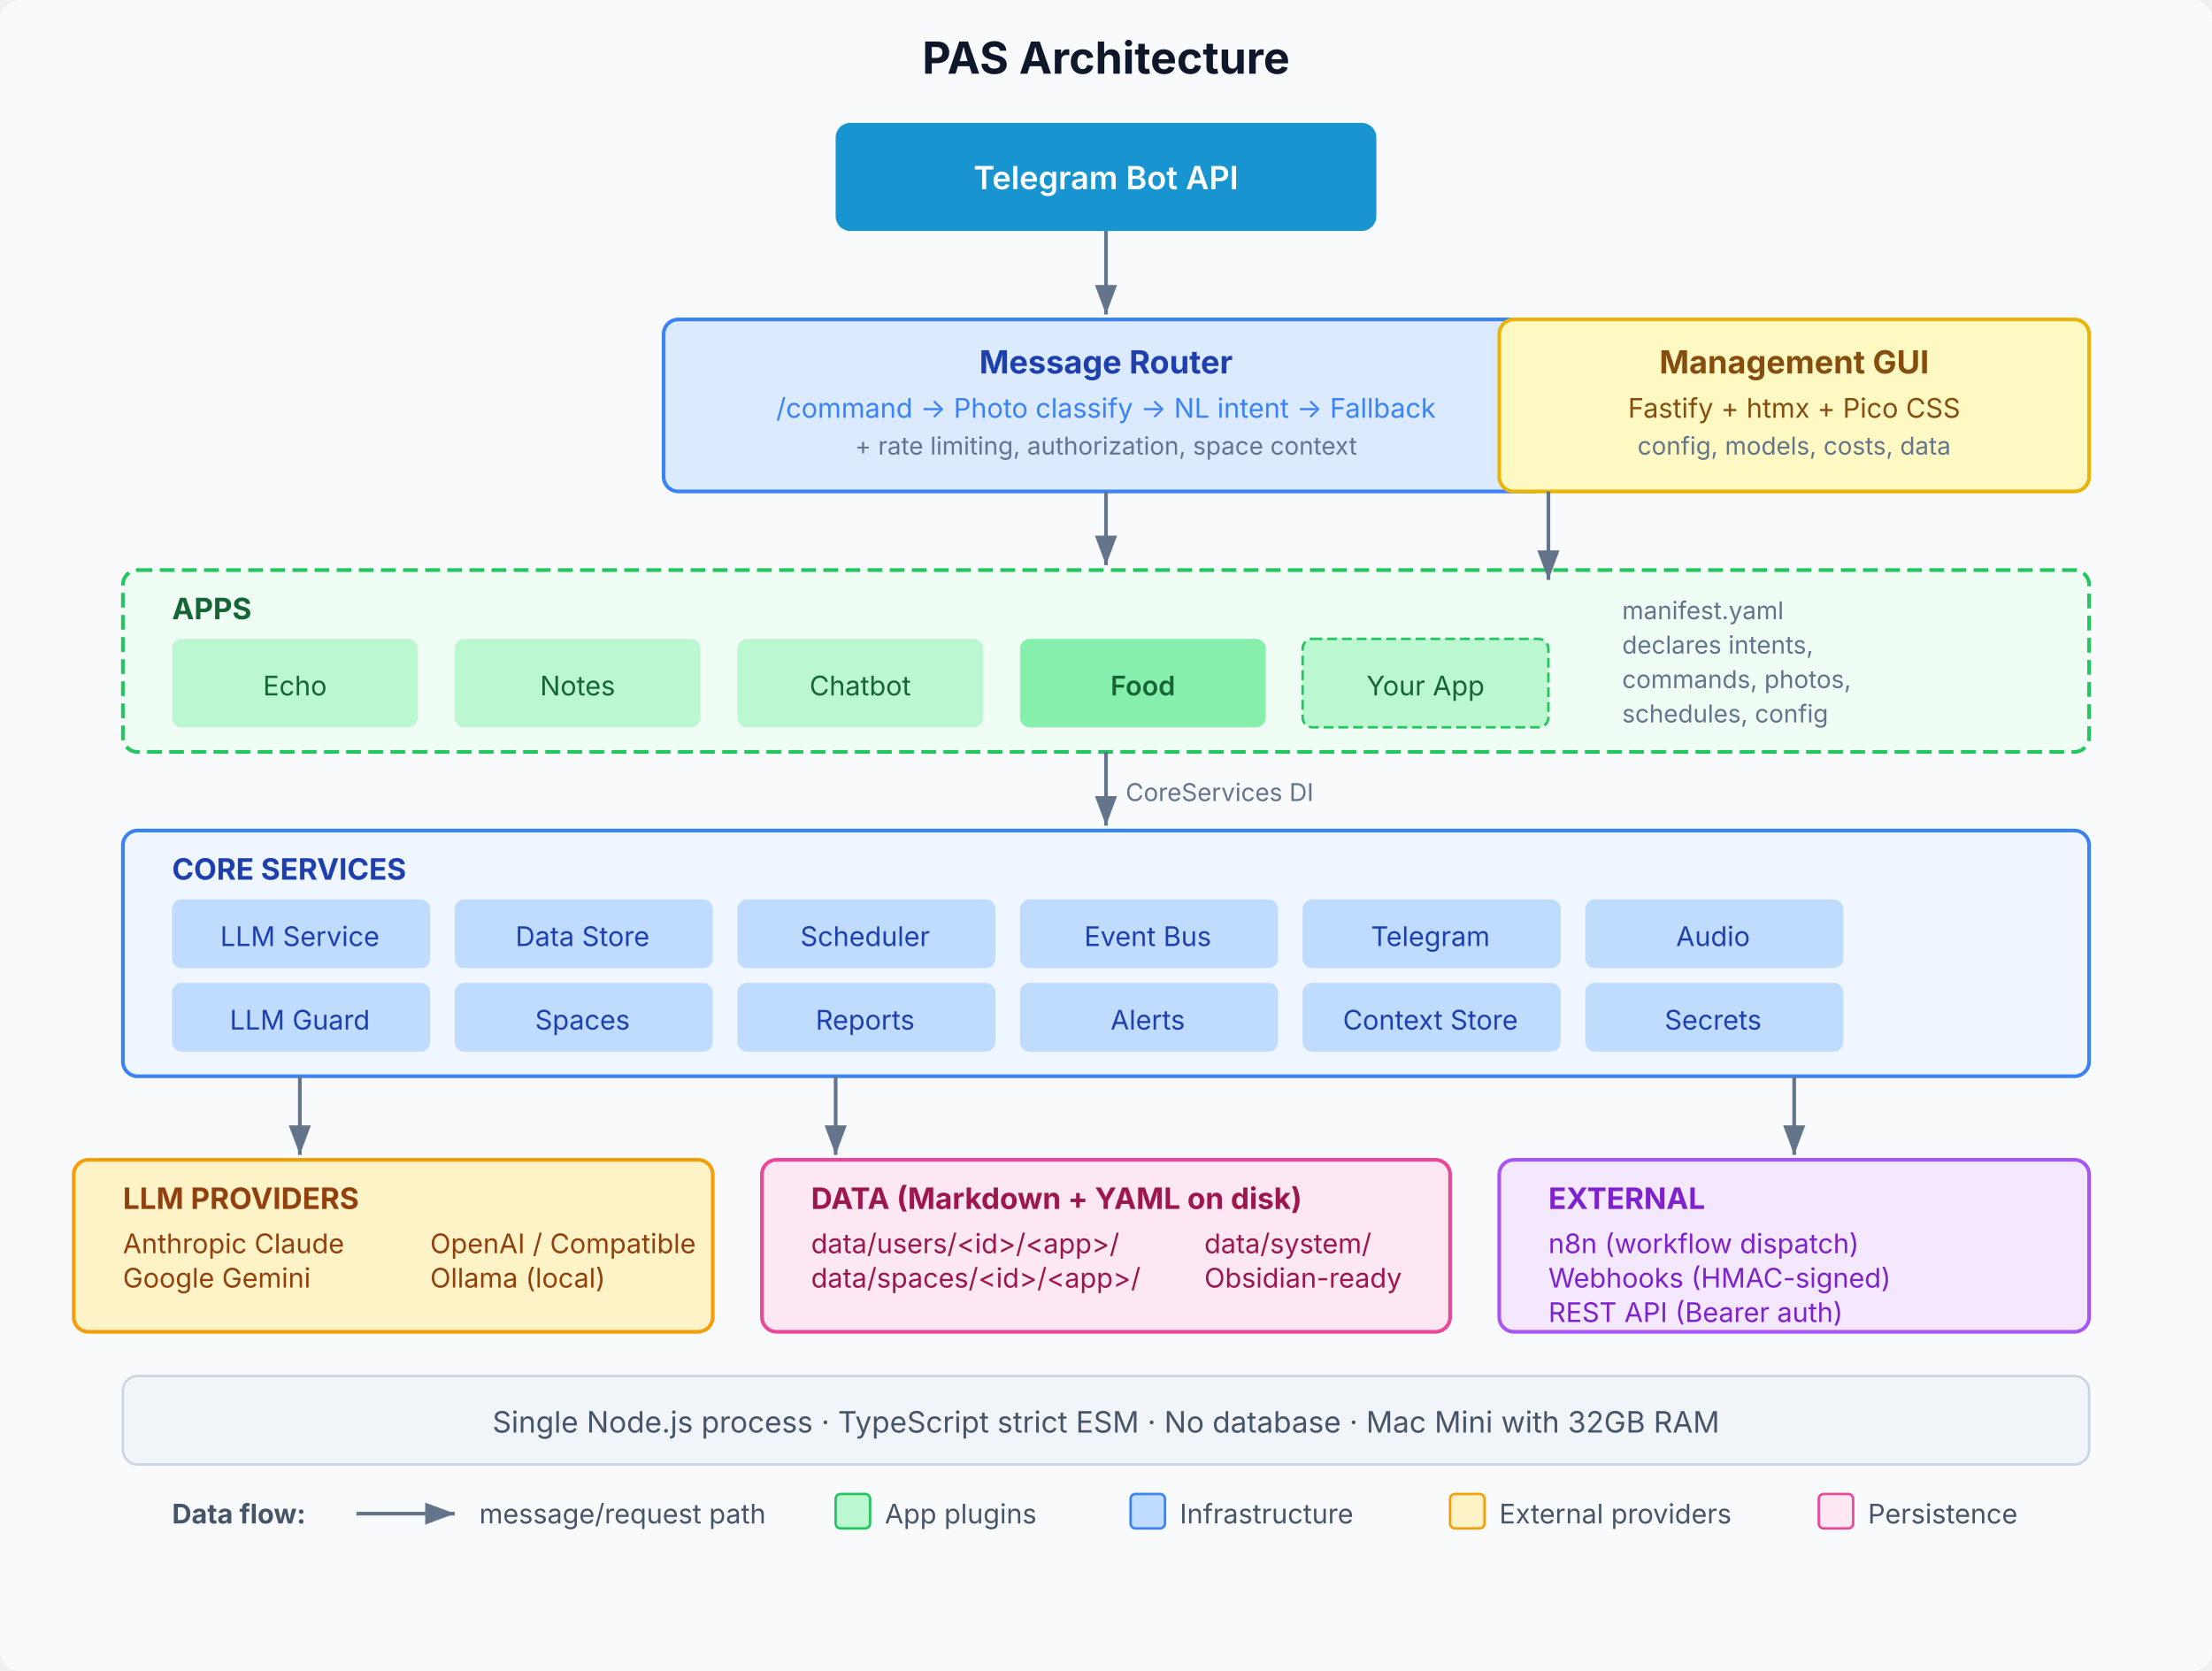
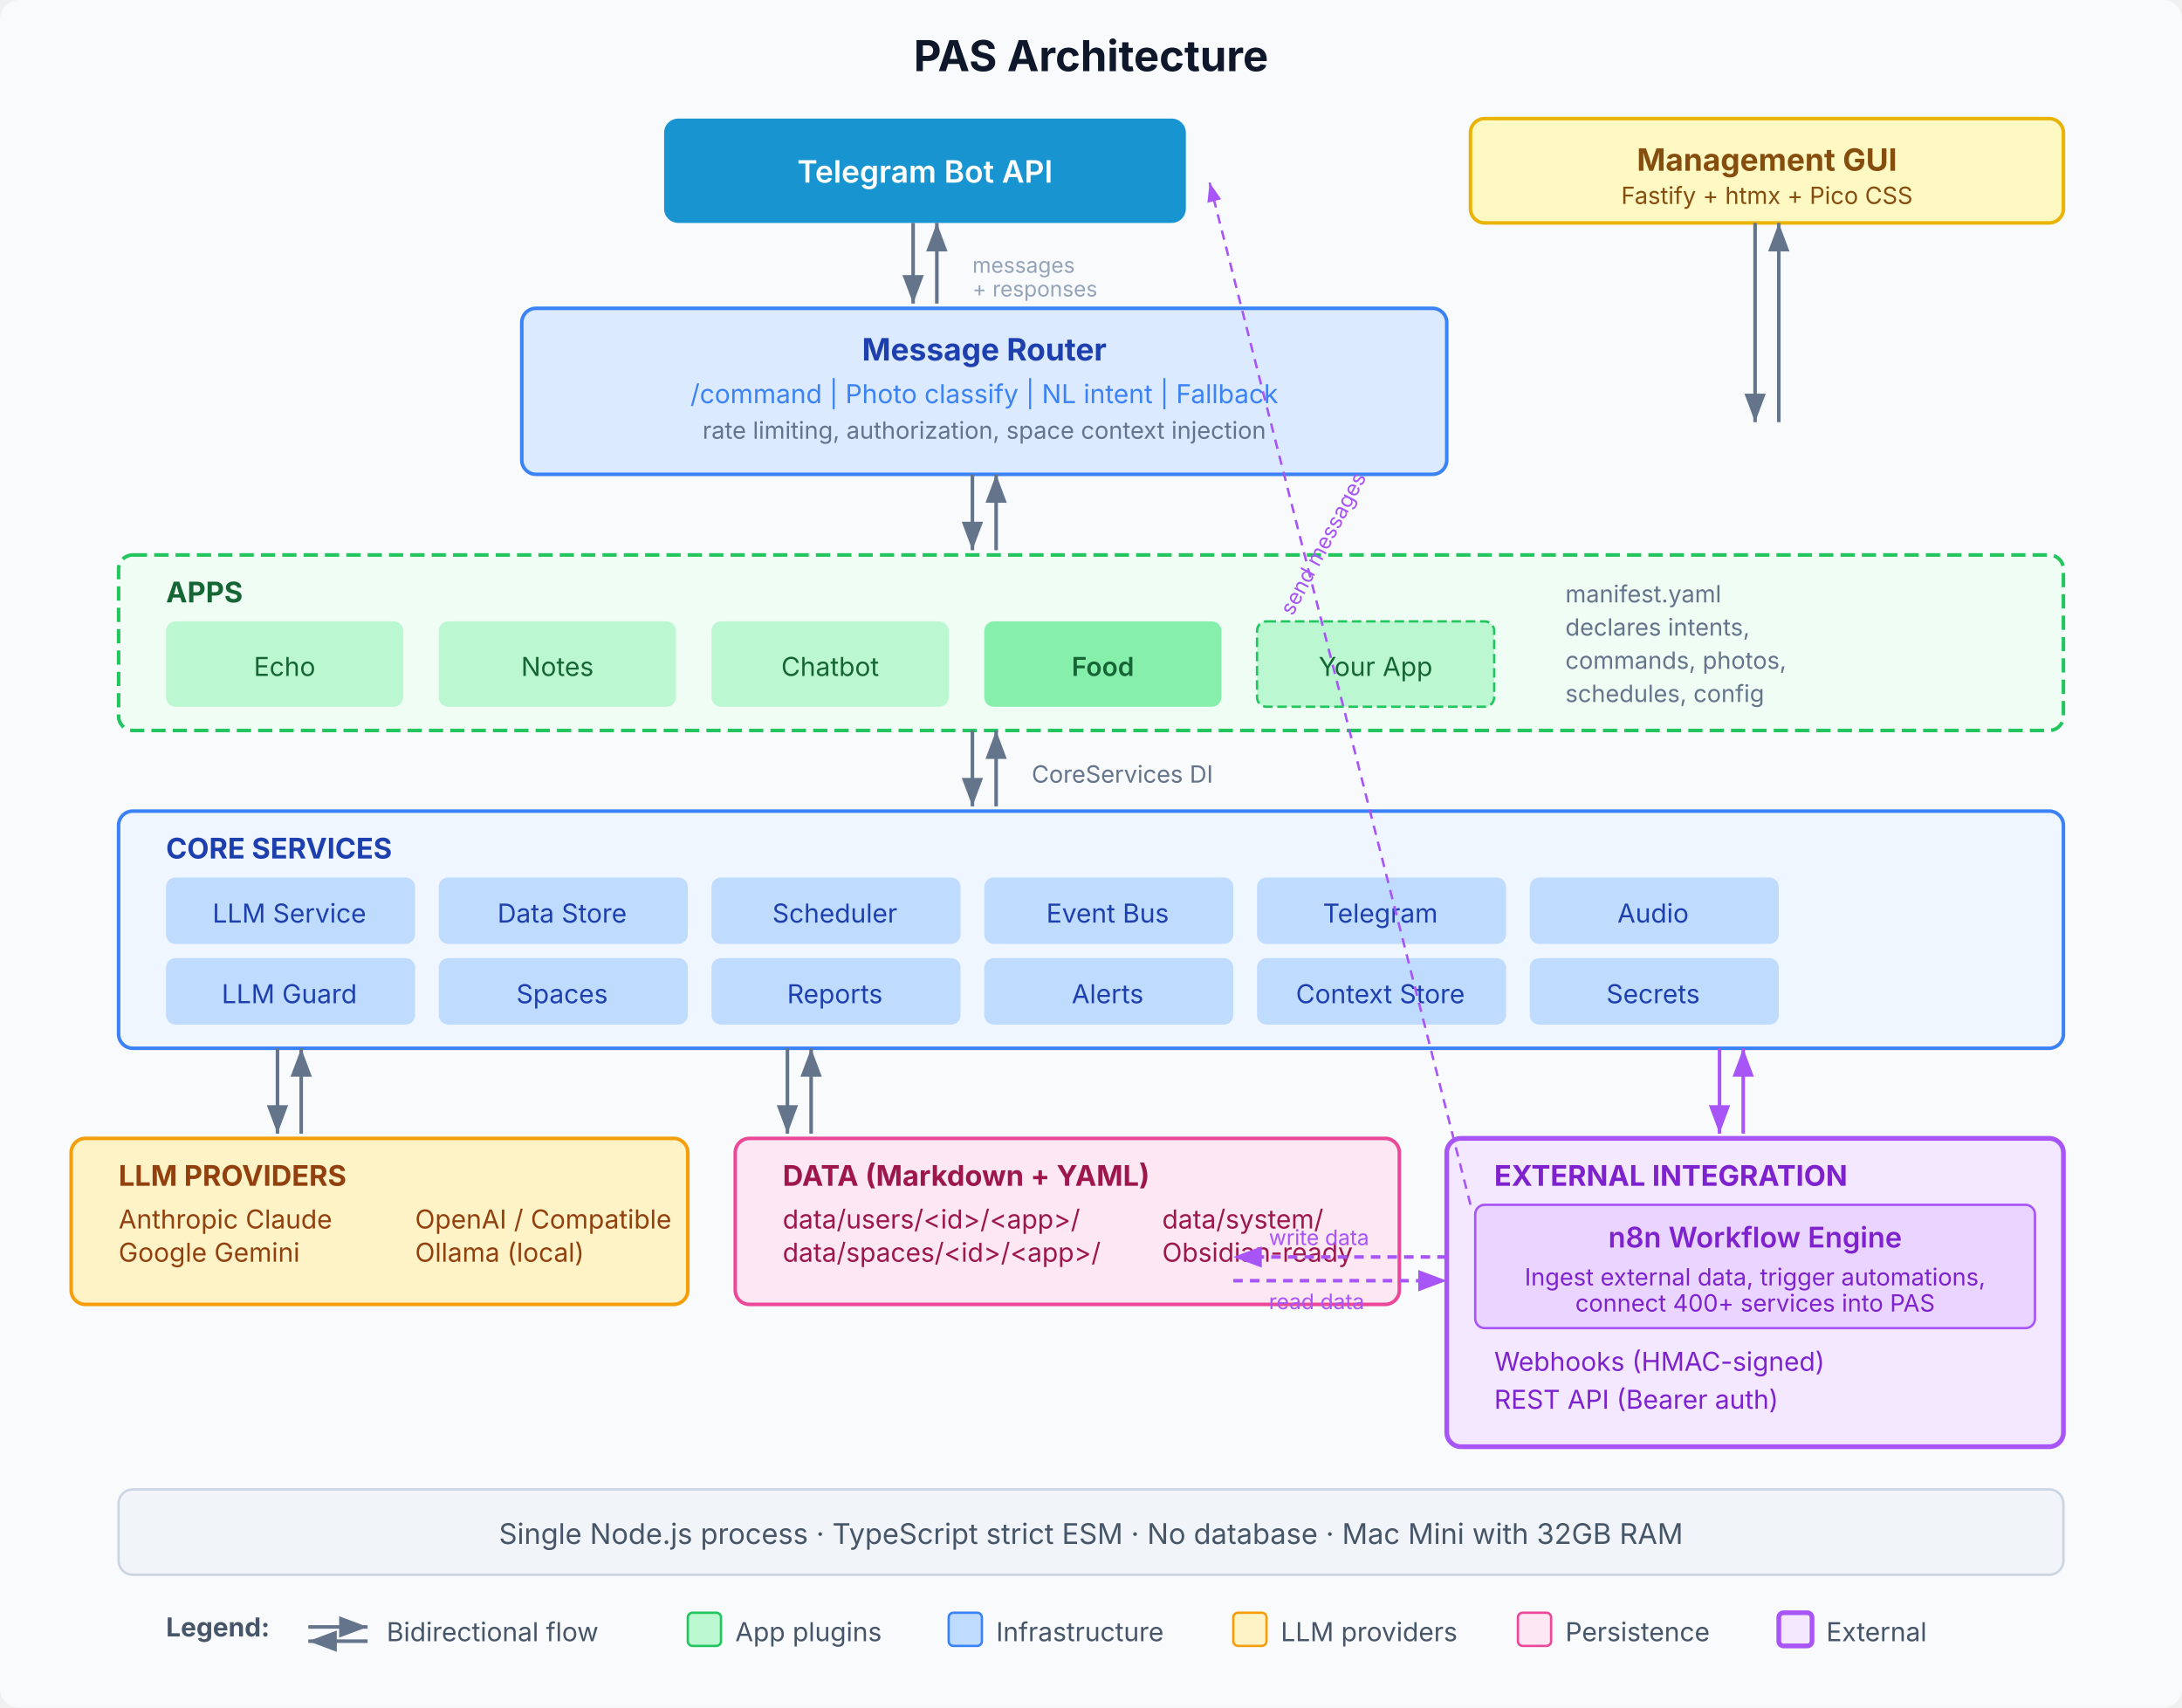
- <svg xmlns="http://www.w3.org/2000/svg" viewBox="0 0 900 680" font-family="system-ui, -apple-system, sans-serif" font-size="13">
+ <svg xmlns="http://www.w3.org/2000/svg" viewBox="0 0 920 720" font-family="system-ui, -apple-system, sans-serif" font-size="13">
  <defs>
    <marker id="arrow" markerWidth="8" markerHeight="6" refX="8" refY="3" orient="auto">
      <path d="M0,0 L8,3 L0,6" fill="#64748b" />
    </marker>
-     <marker id="arrow-blue" markerWidth="8" markerHeight="6" refX="8" refY="3" orient="auto">
-       <path d="M0,0 L8,3 L0,6" fill="#3b82f6" />
+     <marker id="arrow-rev" markerWidth="8" markerHeight="6" refX="0" refY="3" orient="auto">
+       <path d="M8,0 L0,3 L8,6" fill="#64748b" />
+     </marker>
+     <marker id="arrow-purple" markerWidth="8" markerHeight="6" refX="8" refY="3" orient="auto">
+       <path d="M0,0 L8,3 L0,6" fill="#a855f7" />
+     </marker>
+     <marker id="arrow-purple-rev" markerWidth="8" markerHeight="6" refX="0" refY="3" orient="auto">
+       <path d="M8,0 L0,3 L8,6" fill="#a855f7" />
    </marker>
  </defs>
-   <rect width="900" height="680" fill="#f8fafc" rx="8" />
-   <text x="450" y="30" text-anchor="middle" font-size="18" font-weight="bold" fill="#0f172a">PAS Architecture</text>
-   <rect x="340" y="50" width="220" height="44" rx="6" fill="#0088cc" opacity="0.9" />
-   <text x="450" y="77" text-anchor="middle" fill="white" font-weight="600">Telegram Bot API</text>
-   <line x1="450" y1="94" x2="450" y2="128" stroke="#64748b" stroke-width="1.5" marker-end="url(#arrow)" />
-   <rect x="270" y="130" width="360" height="70" rx="6" fill="#dbeafe" stroke="#3b82f6" stroke-width="1.5" />
-   <text x="450" y="152" text-anchor="middle" font-weight="bold" fill="#1e40af">Message Router</text>
-   <text x="450" y="170" text-anchor="middle" font-size="11" fill="#3b82f6">/command → Photo classify → NL intent → Fallback</text>
-   <text x="450" y="185" text-anchor="middle" font-size="10" fill="#64748b">+ rate limiting, authorization, space context</text>
-   <line x1="450" y1="200" x2="450" y2="230" stroke="#64748b" stroke-width="1.5" marker-end="url(#arrow)" />
-   <rect x="50" y="232" width="800" height="74" rx="6" fill="#f0fdf4" stroke="#22c55e" stroke-width="1.5" stroke-dasharray="6,3" />
-   <text x="70" y="252" font-weight="bold" fill="#166534" font-size="12">APPS</text>
-   <rect x="70" y="260" width="100" height="36" rx="4" fill="#bbf7d0" />
-   <text x="120" y="283" text-anchor="middle" font-size="11" fill="#166534">Echo</text>
-   <rect x="185" y="260" width="100" height="36" rx="4" fill="#bbf7d0" />
-   <text x="235" y="283" text-anchor="middle" font-size="11" fill="#166534">Notes</text>
-   <rect x="300" y="260" width="100" height="36" rx="4" fill="#bbf7d0" />
-   <text x="350" y="283" text-anchor="middle" font-size="11" fill="#166534">Chatbot</text>
-   <rect x="415" y="260" width="100" height="36" rx="4" fill="#86efac" />
-   <text x="465" y="283" text-anchor="middle" font-size="11" font-weight="600" fill="#166534">Food</text>
-   <rect x="530" y="260" width="100" height="36" rx="4" fill="#bbf7d0" stroke="#22c55e" stroke-dasharray="4,2" />
-   <text x="580" y="283" text-anchor="middle" font-size="11" fill="#166534">Your App</text>
-   <text x="660" y="252" font-size="10" fill="#64748b">manifest.yaml</text>
-   <text x="660" y="266" font-size="10" fill="#64748b">declares intents,</text>
-   <text x="660" y="280" font-size="10" fill="#64748b">commands, photos,</text>
-   <text x="660" y="294" font-size="10" fill="#64748b">schedules, config</text>
-   <line x1="450" y1="306" x2="450" y2="336" stroke="#64748b" stroke-width="1.5" marker-end="url(#arrow)" />
-   <text x="458" y="326" font-size="10" fill="#64748b">CoreServices DI</text>
-   <rect x="50" y="338" width="800" height="100" rx="6" fill="#eff6ff" stroke="#3b82f6" stroke-width="1.5" />
-   <text x="70" y="358" font-weight="bold" fill="#1e40af" font-size="12">CORE SERVICES</text>
-   <rect x="70" y="366" width="105" height="28" rx="4" fill="#bfdbfe" />
-   <text x="122" y="385" text-anchor="middle" font-size="11" fill="#1e40af">LLM Service</text>
-   <rect x="185" y="366" width="105" height="28" rx="4" fill="#bfdbfe" />
-   <text x="237" y="385" text-anchor="middle" font-size="11" fill="#1e40af">Data Store</text>
-   <rect x="300" y="366" width="105" height="28" rx="4" fill="#bfdbfe" />
-   <text x="352" y="385" text-anchor="middle" font-size="11" fill="#1e40af">Scheduler</text>
-   <rect x="415" y="366" width="105" height="28" rx="4" fill="#bfdbfe" />
-   <text x="467" y="385" text-anchor="middle" font-size="11" fill="#1e40af">Event Bus</text>
-   <rect x="530" y="366" width="105" height="28" rx="4" fill="#bfdbfe" />
-   <text x="582" y="385" text-anchor="middle" font-size="11" fill="#1e40af">Telegram</text>
-   <rect x="645" y="366" width="105" height="28" rx="4" fill="#bfdbfe" />
-   <text x="697" y="385" text-anchor="middle" font-size="11" fill="#1e40af">Audio</text>
-   <rect x="70" y="400" width="105" height="28" rx="4" fill="#bfdbfe" />
-   <text x="122" y="419" text-anchor="middle" font-size="11" fill="#1e40af">LLM Guard</text>
-   <rect x="185" y="400" width="105" height="28" rx="4" fill="#bfdbfe" />
-   <text x="237" y="419" text-anchor="middle" font-size="11" fill="#1e40af">Spaces</text>
-   <rect x="300" y="400" width="105" height="28" rx="4" fill="#bfdbfe" />
-   <text x="352" y="419" text-anchor="middle" font-size="11" fill="#1e40af">Reports</text>
-   <rect x="415" y="400" width="105" height="28" rx="4" fill="#bfdbfe" />
-   <text x="467" y="419" text-anchor="middle" font-size="11" fill="#1e40af">Alerts</text>
-   <rect x="530" y="400" width="105" height="28" rx="4" fill="#bfdbfe" />
-   <text x="582" y="419" text-anchor="middle" font-size="11" fill="#1e40af">Context Store</text>
-   <rect x="645" y="400" width="105" height="28" rx="4" fill="#bfdbfe" />
-   <text x="697" y="419" text-anchor="middle" font-size="11" fill="#1e40af">Secrets</text>
-   <line x1="122" y1="438" x2="122" y2="470" stroke="#64748b" stroke-width="1.5" marker-end="url(#arrow)" />
-   <line x1="340" y1="438" x2="340" y2="470" stroke="#64748b" stroke-width="1.5" marker-end="url(#arrow)" />
-   <rect x="30" y="472" width="260" height="70" rx="6" fill="#fef3c7" stroke="#f59e0b" stroke-width="1.5" />
-   <text x="50" y="492" font-weight="bold" fill="#92400e" font-size="12">LLM PROVIDERS</text>
-   <text x="50" y="510" font-size="11" fill="#92400e">Anthropic Claude</text>
-   <text x="50" y="524" font-size="11" fill="#92400e">Google Gemini</text>
-   <text x="175" y="510" font-size="11" fill="#92400e">OpenAI / Compatible</text>
-   <text x="175" y="524" font-size="11" fill="#92400e">Ollama (local)</text>
-   <rect x="310" y="472" width="280" height="70" rx="6" fill="#fce7f3" stroke="#ec4899" stroke-width="1.5" />
-   <text x="330" y="492" font-weight="bold" fill="#9d174d" font-size="12">DATA (Markdown + YAML on disk)</text>
-   <text x="330" y="510" font-size="11" fill="#9d174d">data/users/&lt;id&gt;/&lt;app&gt;/</text>
-   <text x="330" y="524" font-size="11" fill="#9d174d">data/spaces/&lt;id&gt;/&lt;app&gt;/</text>
-   <text x="490" y="510" font-size="11" fill="#9d174d">data/system/</text>
-   <text x="490" y="524" font-size="11" fill="#9d174d">Obsidian-ready</text>
-   <rect x="610" y="472" width="240" height="70" rx="6" fill="#f3e8ff" stroke="#a855f7" stroke-width="1.5" />
-   <text x="630" y="492" font-weight="bold" fill="#7e22ce" font-size="12">EXTERNAL</text>
-   <text x="630" y="510" font-size="11" fill="#7e22ce">n8n (workflow dispatch)</text>
-   <text x="630" y="524" font-size="11" fill="#7e22ce">Webhooks (HMAC-signed)</text>
-   <text x="630" y="538" font-size="11" fill="#7e22ce">REST API (Bearer auth)</text>
-   <line x1="730" y1="438" x2="730" y2="470" stroke="#64748b" stroke-width="1.5" marker-end="url(#arrow)" />
-   <rect x="610" y="130" width="240" height="70" rx="6" fill="#fef9c3" stroke="#eab308" stroke-width="1.5" />
-   <text x="730" y="152" text-anchor="middle" font-weight="bold" fill="#854d0e">Management GUI</text>
-   <text x="730" y="170" text-anchor="middle" font-size="11" fill="#854d0e">Fastify + htmx + Pico CSS</text>
-   <text x="730" y="185" text-anchor="middle" font-size="10" fill="#64748b">config, models, costs, data</text>
-   <line x1="630" y1="200" x2="630" y2="236" stroke="#64748b" stroke-width="1.5" marker-end="url(#arrow)" />
-   <rect x="50" y="560" width="800" height="36" rx="6" fill="#f1f5f9" stroke="#cbd5e1" stroke-width="1" />
-   <text x="450" y="583" text-anchor="middle" font-size="12" fill="#475569">Single Node.js process  ·  TypeScript strict ESM  ·  No database  ·  Mac Mini with 32GB RAM</text>
-   <text x="70" y="620" font-size="11" font-weight="bold" fill="#475569">Data flow:</text>
-   <line x1="145" y1="616" x2="185" y2="616" stroke="#64748b" stroke-width="1.5" marker-end="url(#arrow)" />
-   <text x="195" y="620" font-size="11" fill="#475569">message/request path</text>
-   <rect x="340" y="608" width="14" height="14" rx="2" fill="#bbf7d0" stroke="#22c55e" />
-   <text x="360" y="620" font-size="11" fill="#475569">App plugins</text>
-   <rect x="460" y="608" width="14" height="14" rx="2" fill="#bfdbfe" stroke="#3b82f6" />
-   <text x="480" y="620" font-size="11" fill="#475569">Infrastructure</text>
-   <rect x="590" y="608" width="14" height="14" rx="2" fill="#fef3c7" stroke="#f59e0b" />
-   <text x="610" y="620" font-size="11" fill="#475569">External providers</text>
-   <rect x="740" y="608" width="14" height="14" rx="2" fill="#fce7f3" stroke="#ec4899" />
-   <text x="760" y="620" font-size="11" fill="#475569">Persistence</text>
+   <rect width="920" height="720" fill="#f8fafc" rx="8" />
+   <text x="460" y="30" text-anchor="middle" font-size="18" font-weight="bold" fill="#0f172a">PAS Architecture</text>
+   <rect x="280" y="50" width="220" height="44" rx="6" fill="#0088cc" opacity="0.9" />
+   <text x="390" y="77" text-anchor="middle" fill="white" font-weight="600">Telegram Bot API</text>
+   <line x1="385" y1="94" x2="385" y2="128" stroke="#64748b" stroke-width="1.5" marker-end="url(#arrow)" />
+   <line x1="395" y1="128" x2="395" y2="94" stroke="#64748b" stroke-width="1.5" marker-end="url(#arrow)" />
+   <text x="410" y="115" font-size="9" fill="#94a3b8">messages</text>
+   <text x="410" y="125" font-size="9" fill="#94a3b8">+ responses</text>
+   <rect x="620" y="50" width="250" height="44" rx="6" fill="#fef9c3" stroke="#eab308" stroke-width="1.5" />
+   <text x="745" y="72" text-anchor="middle" font-weight="bold" fill="#854d0e">Management GUI</text>
+   <text x="745" y="86" text-anchor="middle" font-size="10" fill="#854d0e">Fastify + htmx + Pico CSS</text>
+   <line x1="740" y1="94" x2="740" y2="178" stroke="#64748b" stroke-width="1.5" marker-end="url(#arrow)" />
+   <line x1="750" y1="178" x2="750" y2="94" stroke="#64748b" stroke-width="1.5" marker-end="url(#arrow)" />
+   <rect x="220" y="130" width="390" height="70" rx="6" fill="#dbeafe" stroke="#3b82f6" stroke-width="1.5" />
+   <text x="415" y="152" text-anchor="middle" font-weight="bold" fill="#1e40af">Message Router</text>
+   <text x="415" y="170" text-anchor="middle" font-size="11" fill="#3b82f6">/command  |  Photo classify  |  NL intent  |  Fallback</text>
+   <text x="415" y="185" text-anchor="middle" font-size="10" fill="#64748b">rate limiting, authorization, space context injection</text>
+   <line x1="410" y1="200" x2="410" y2="232" stroke="#64748b" stroke-width="1.5" marker-end="url(#arrow)" />
+   <line x1="420" y1="232" x2="420" y2="200" stroke="#64748b" stroke-width="1.5" marker-end="url(#arrow)" />
+   <rect x="50" y="234" width="820" height="74" rx="6" fill="#f0fdf4" stroke="#22c55e" stroke-width="1.5" stroke-dasharray="6,3" />
+   <text x="70" y="254" font-weight="bold" fill="#166534" font-size="12">APPS</text>
+   <rect x="70" y="262" width="100" height="36" rx="4" fill="#bbf7d0" />
+   <text x="120" y="285" text-anchor="middle" font-size="11" fill="#166534">Echo</text>
+   <rect x="185" y="262" width="100" height="36" rx="4" fill="#bbf7d0" />
+   <text x="235" y="285" text-anchor="middle" font-size="11" fill="#166534">Notes</text>
+   <rect x="300" y="262" width="100" height="36" rx="4" fill="#bbf7d0" />
+   <text x="350" y="285" text-anchor="middle" font-size="11" fill="#166534">Chatbot</text>
+   <rect x="415" y="262" width="100" height="36" rx="4" fill="#86efac" />
+   <text x="465" y="285" text-anchor="middle" font-size="11" font-weight="600" fill="#166534">Food</text>
+   <rect x="530" y="262" width="100" height="36" rx="4" fill="#bbf7d0" stroke="#22c55e" stroke-dasharray="4,2" />
+   <text x="580" y="285" text-anchor="middle" font-size="11" fill="#166534">Your App</text>
+   <text x="660" y="254" font-size="10" fill="#64748b">manifest.yaml</text>
+   <text x="660" y="268" font-size="10" fill="#64748b">declares intents,</text>
+   <text x="660" y="282" font-size="10" fill="#64748b">commands, photos,</text>
+   <text x="660" y="296" font-size="10" fill="#64748b">schedules, config</text>
+   <line x1="410" y1="308" x2="410" y2="340" stroke="#64748b" stroke-width="1.5" marker-end="url(#arrow)" />
+   <line x1="420" y1="340" x2="420" y2="308" stroke="#64748b" stroke-width="1.5" marker-end="url(#arrow)" />
+   <text x="435" y="330" font-size="10" fill="#64748b">CoreServices DI</text>
+   <rect x="50" y="342" width="820" height="100" rx="6" fill="#eff6ff" stroke="#3b82f6" stroke-width="1.5" />
+   <text x="70" y="362" font-weight="bold" fill="#1e40af" font-size="12">CORE SERVICES</text>
+   <rect x="70" y="370" width="105" height="28" rx="4" fill="#bfdbfe" />
+   <text x="122" y="389" text-anchor="middle" font-size="11" fill="#1e40af">LLM Service</text>
+   <rect x="185" y="370" width="105" height="28" rx="4" fill="#bfdbfe" />
+   <text x="237" y="389" text-anchor="middle" font-size="11" fill="#1e40af">Data Store</text>
+   <rect x="300" y="370" width="105" height="28" rx="4" fill="#bfdbfe" />
+   <text x="352" y="389" text-anchor="middle" font-size="11" fill="#1e40af">Scheduler</text>
+   <rect x="415" y="370" width="105" height="28" rx="4" fill="#bfdbfe" />
+   <text x="467" y="389" text-anchor="middle" font-size="11" fill="#1e40af">Event Bus</text>
+   <rect x="530" y="370" width="105" height="28" rx="4" fill="#bfdbfe" />
+   <text x="582" y="389" text-anchor="middle" font-size="11" fill="#1e40af">Telegram</text>
+   <rect x="645" y="370" width="105" height="28" rx="4" fill="#bfdbfe" />
+   <text x="697" y="389" text-anchor="middle" font-size="11" fill="#1e40af">Audio</text>
+   <rect x="70" y="404" width="105" height="28" rx="4" fill="#bfdbfe" />
+   <text x="122" y="423" text-anchor="middle" font-size="11" fill="#1e40af">LLM Guard</text>
+   <rect x="185" y="404" width="105" height="28" rx="4" fill="#bfdbfe" />
+   <text x="237" y="423" text-anchor="middle" font-size="11" fill="#1e40af">Spaces</text>
+   <rect x="300" y="404" width="105" height="28" rx="4" fill="#bfdbfe" />
+   <text x="352" y="423" text-anchor="middle" font-size="11" fill="#1e40af">Reports</text>
+   <rect x="415" y="404" width="105" height="28" rx="4" fill="#bfdbfe" />
+   <text x="467" y="423" text-anchor="middle" font-size="11" fill="#1e40af">Alerts</text>
+   <rect x="530" y="404" width="105" height="28" rx="4" fill="#bfdbfe" />
+   <text x="582" y="423" text-anchor="middle" font-size="11" fill="#1e40af">Context Store</text>
+   <rect x="645" y="404" width="105" height="28" rx="4" fill="#bfdbfe" />
+   <text x="697" y="423" text-anchor="middle" font-size="11" fill="#1e40af">Secrets</text>
+   <line x1="117" y1="442" x2="117" y2="478" stroke="#64748b" stroke-width="1.5" marker-end="url(#arrow)" />
+   <line x1="127" y1="478" x2="127" y2="442" stroke="#64748b" stroke-width="1.5" marker-end="url(#arrow)" />
+   <line x1="332" y1="442" x2="332" y2="478" stroke="#64748b" stroke-width="1.5" marker-end="url(#arrow)" />
+   <line x1="342" y1="478" x2="342" y2="442" stroke="#64748b" stroke-width="1.5" marker-end="url(#arrow)" />
+   <line x1="725" y1="442" x2="725" y2="478" stroke="#a855f7" stroke-width="1.5" marker-end="url(#arrow-purple)" />
+   <line x1="735" y1="478" x2="735" y2="442" stroke="#a855f7" stroke-width="1.5" marker-end="url(#arrow-purple)" />
+   <rect x="30" y="480" width="260" height="70" rx="6" fill="#fef3c7" stroke="#f59e0b" stroke-width="1.5" />
+   <text x="50" y="500" font-weight="bold" fill="#92400e" font-size="12">LLM PROVIDERS</text>
+   <text x="50" y="518" font-size="11" fill="#92400e">Anthropic Claude</text>
+   <text x="50" y="532" font-size="11" fill="#92400e">Google Gemini</text>
+   <text x="175" y="518" font-size="11" fill="#92400e">OpenAI / Compatible</text>
+   <text x="175" y="532" font-size="11" fill="#92400e">Ollama (local)</text>
+   <rect x="310" y="480" width="280" height="70" rx="6" fill="#fce7f3" stroke="#ec4899" stroke-width="1.5" />
+   <text x="330" y="500" font-weight="bold" fill="#9d174d" font-size="12">DATA (Markdown + YAML)</text>
+   <text x="330" y="518" font-size="11" fill="#9d174d">data/users/&lt;id&gt;/&lt;app&gt;/</text>
+   <text x="330" y="532" font-size="11" fill="#9d174d">data/spaces/&lt;id&gt;/&lt;app&gt;/</text>
+   <text x="490" y="518" font-size="11" fill="#9d174d">data/system/</text>
+   <text x="490" y="532" font-size="11" fill="#9d174d">Obsidian-ready</text>
+   <rect x="610" y="480" width="260" height="130" rx="6" fill="#f3e8ff" stroke="#a855f7" stroke-width="2" />
+   <text x="630" y="500" font-weight="bold" fill="#7e22ce" font-size="12">EXTERNAL INTEGRATION</text>
+   <rect x="622" y="508" width="236" height="52" rx="4" fill="#e9d5ff" stroke="#a855f7" stroke-width="1" />
+   <text x="740" y="526" text-anchor="middle" font-weight="600" font-size="12" fill="#7e22ce">n8n Workflow Engine</text>
+   <text x="740" y="542" text-anchor="middle" font-size="10" fill="#7e22ce">Ingest external data, trigger automations,</text>
+   <text x="740" y="553" text-anchor="middle" font-size="10" fill="#7e22ce">connect 400+ services into PAS</text>
+   <text x="630" y="578" font-size="11" fill="#7e22ce">Webhooks (HMAC-signed)</text>
+   <text x="630" y="594" font-size="11" fill="#7e22ce">REST API (Bearer auth)</text>
+   <line x1="610" y1="530" x2="520" y2="530" stroke="#a855f7" stroke-width="1.5" stroke-dasharray="4,3" marker-end="url(#arrow-purple)" />
+   <line x1="520" y1="540" x2="610" y2="540" stroke="#a855f7" stroke-width="1.5" stroke-dasharray="4,3" marker-end="url(#arrow-purple)" />
+   <text x="535" y="525" font-size="9" fill="#a855f7">write data</text>
+   <text x="535" y="552" font-size="9" fill="#a855f7">read data</text>
+   <line x1="620" y1="508" x2="510" y2="77" stroke="#a855f7" stroke-width="1" stroke-dasharray="4,3" marker-end="url(#arrow-purple)" />
+   <text x="545" y="260" font-size="9" fill="#a855f7" transform="rotate(-62, 545, 260)">send messages</text>
+   <rect x="50" y="628" width="820" height="36" rx="6" fill="#f1f5f9" stroke="#cbd5e1" stroke-width="1" />
+   <text x="460" y="651" text-anchor="middle" font-size="12" fill="#475569">Single Node.js process  ·  TypeScript strict ESM  ·  No database  ·  Mac Mini with 32GB RAM</text>
+   <text x="70" y="690" font-size="11" font-weight="bold" fill="#475569">Legend:</text>
+   <line x1="130" y1="686" x2="155" y2="686" stroke="#64748b" stroke-width="1.5" marker-end="url(#arrow)" />
+   <line x1="155" y1="692" x2="130" y2="692" stroke="#64748b" stroke-width="1.5" marker-end="url(#arrow)" />
+   <text x="163" y="692" font-size="11" fill="#475569">Bidirectional flow</text>
+   <rect x="290" y="680" width="14" height="14" rx="2" fill="#bbf7d0" stroke="#22c55e" />
+   <text x="310" y="692" font-size="11" fill="#475569">App plugins</text>
+   <rect x="400" y="680" width="14" height="14" rx="2" fill="#bfdbfe" stroke="#3b82f6" />
+   <text x="420" y="692" font-size="11" fill="#475569">Infrastructure</text>
+   <rect x="520" y="680" width="14" height="14" rx="2" fill="#fef3c7" stroke="#f59e0b" />
+   <text x="540" y="692" font-size="11" fill="#475569">LLM providers</text>
+   <rect x="640" y="680" width="14" height="14" rx="2" fill="#fce7f3" stroke="#ec4899" />
+   <text x="660" y="692" font-size="11" fill="#475569">Persistence</text>
+   <rect x="750" y="680" width="14" height="14" rx="2" fill="#f3e8ff" stroke="#a855f7" stroke-width="2" />
+   <text x="770" y="692" font-size="11" fill="#475569">External</text>
</svg>
